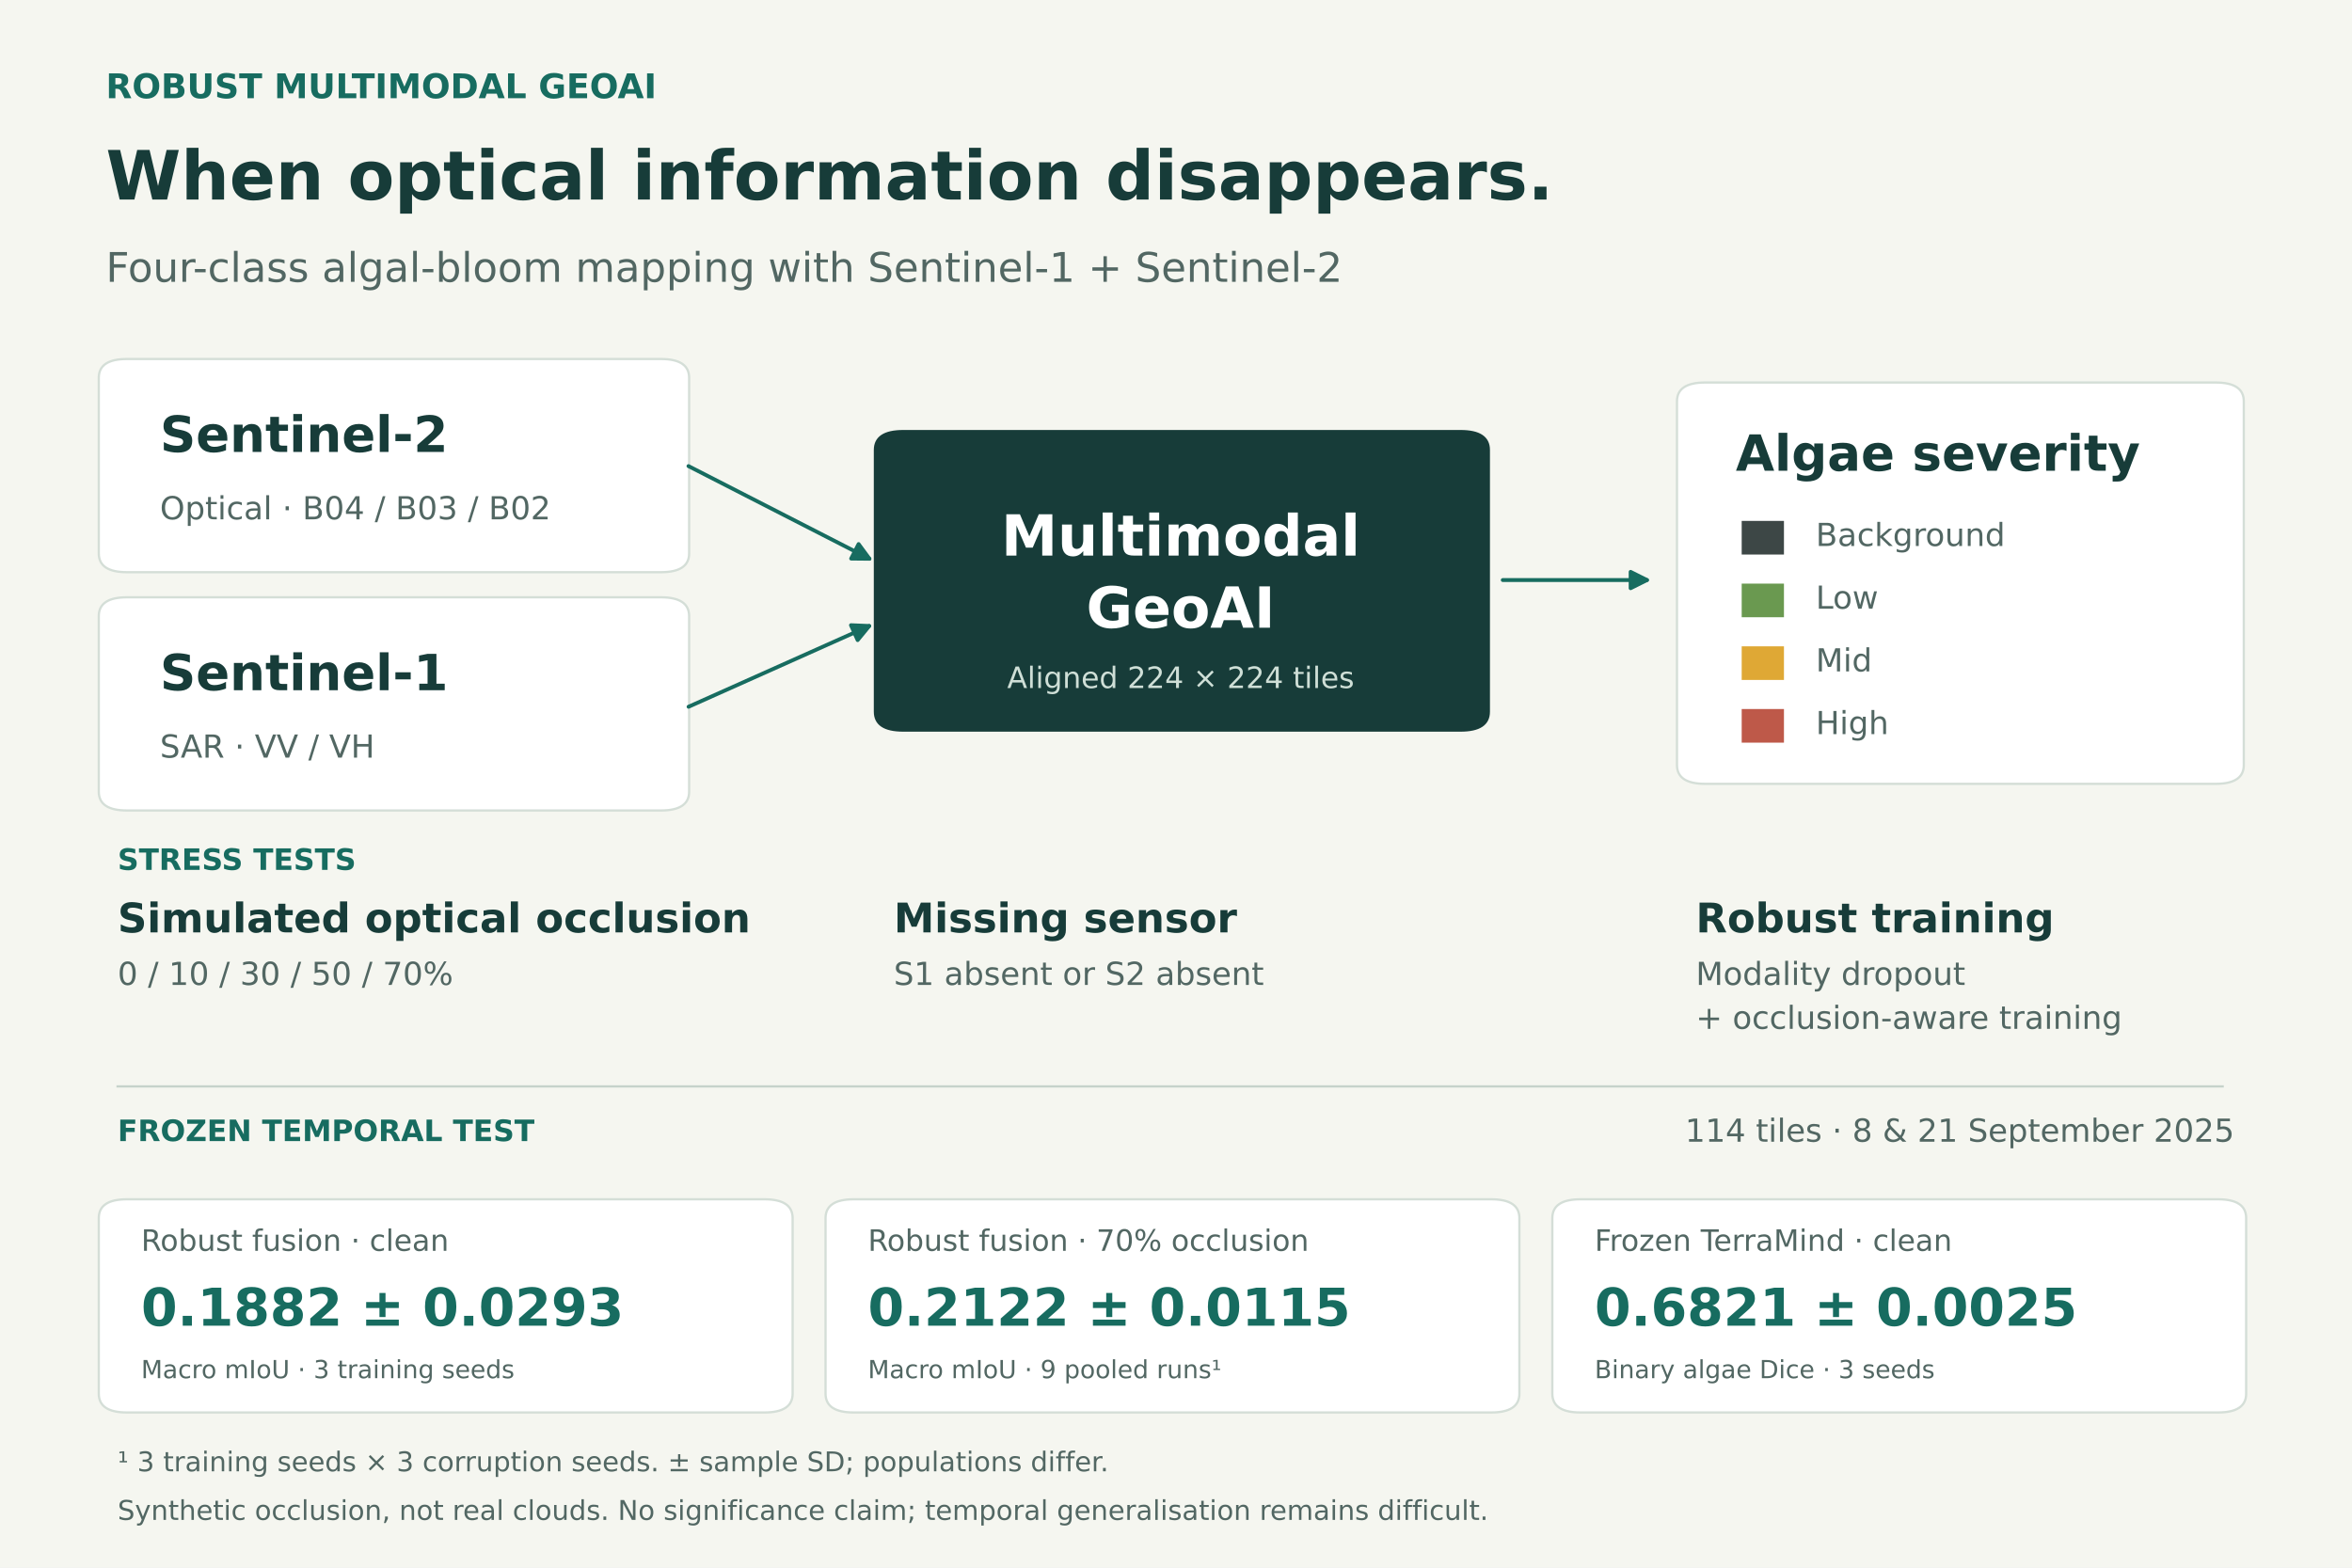
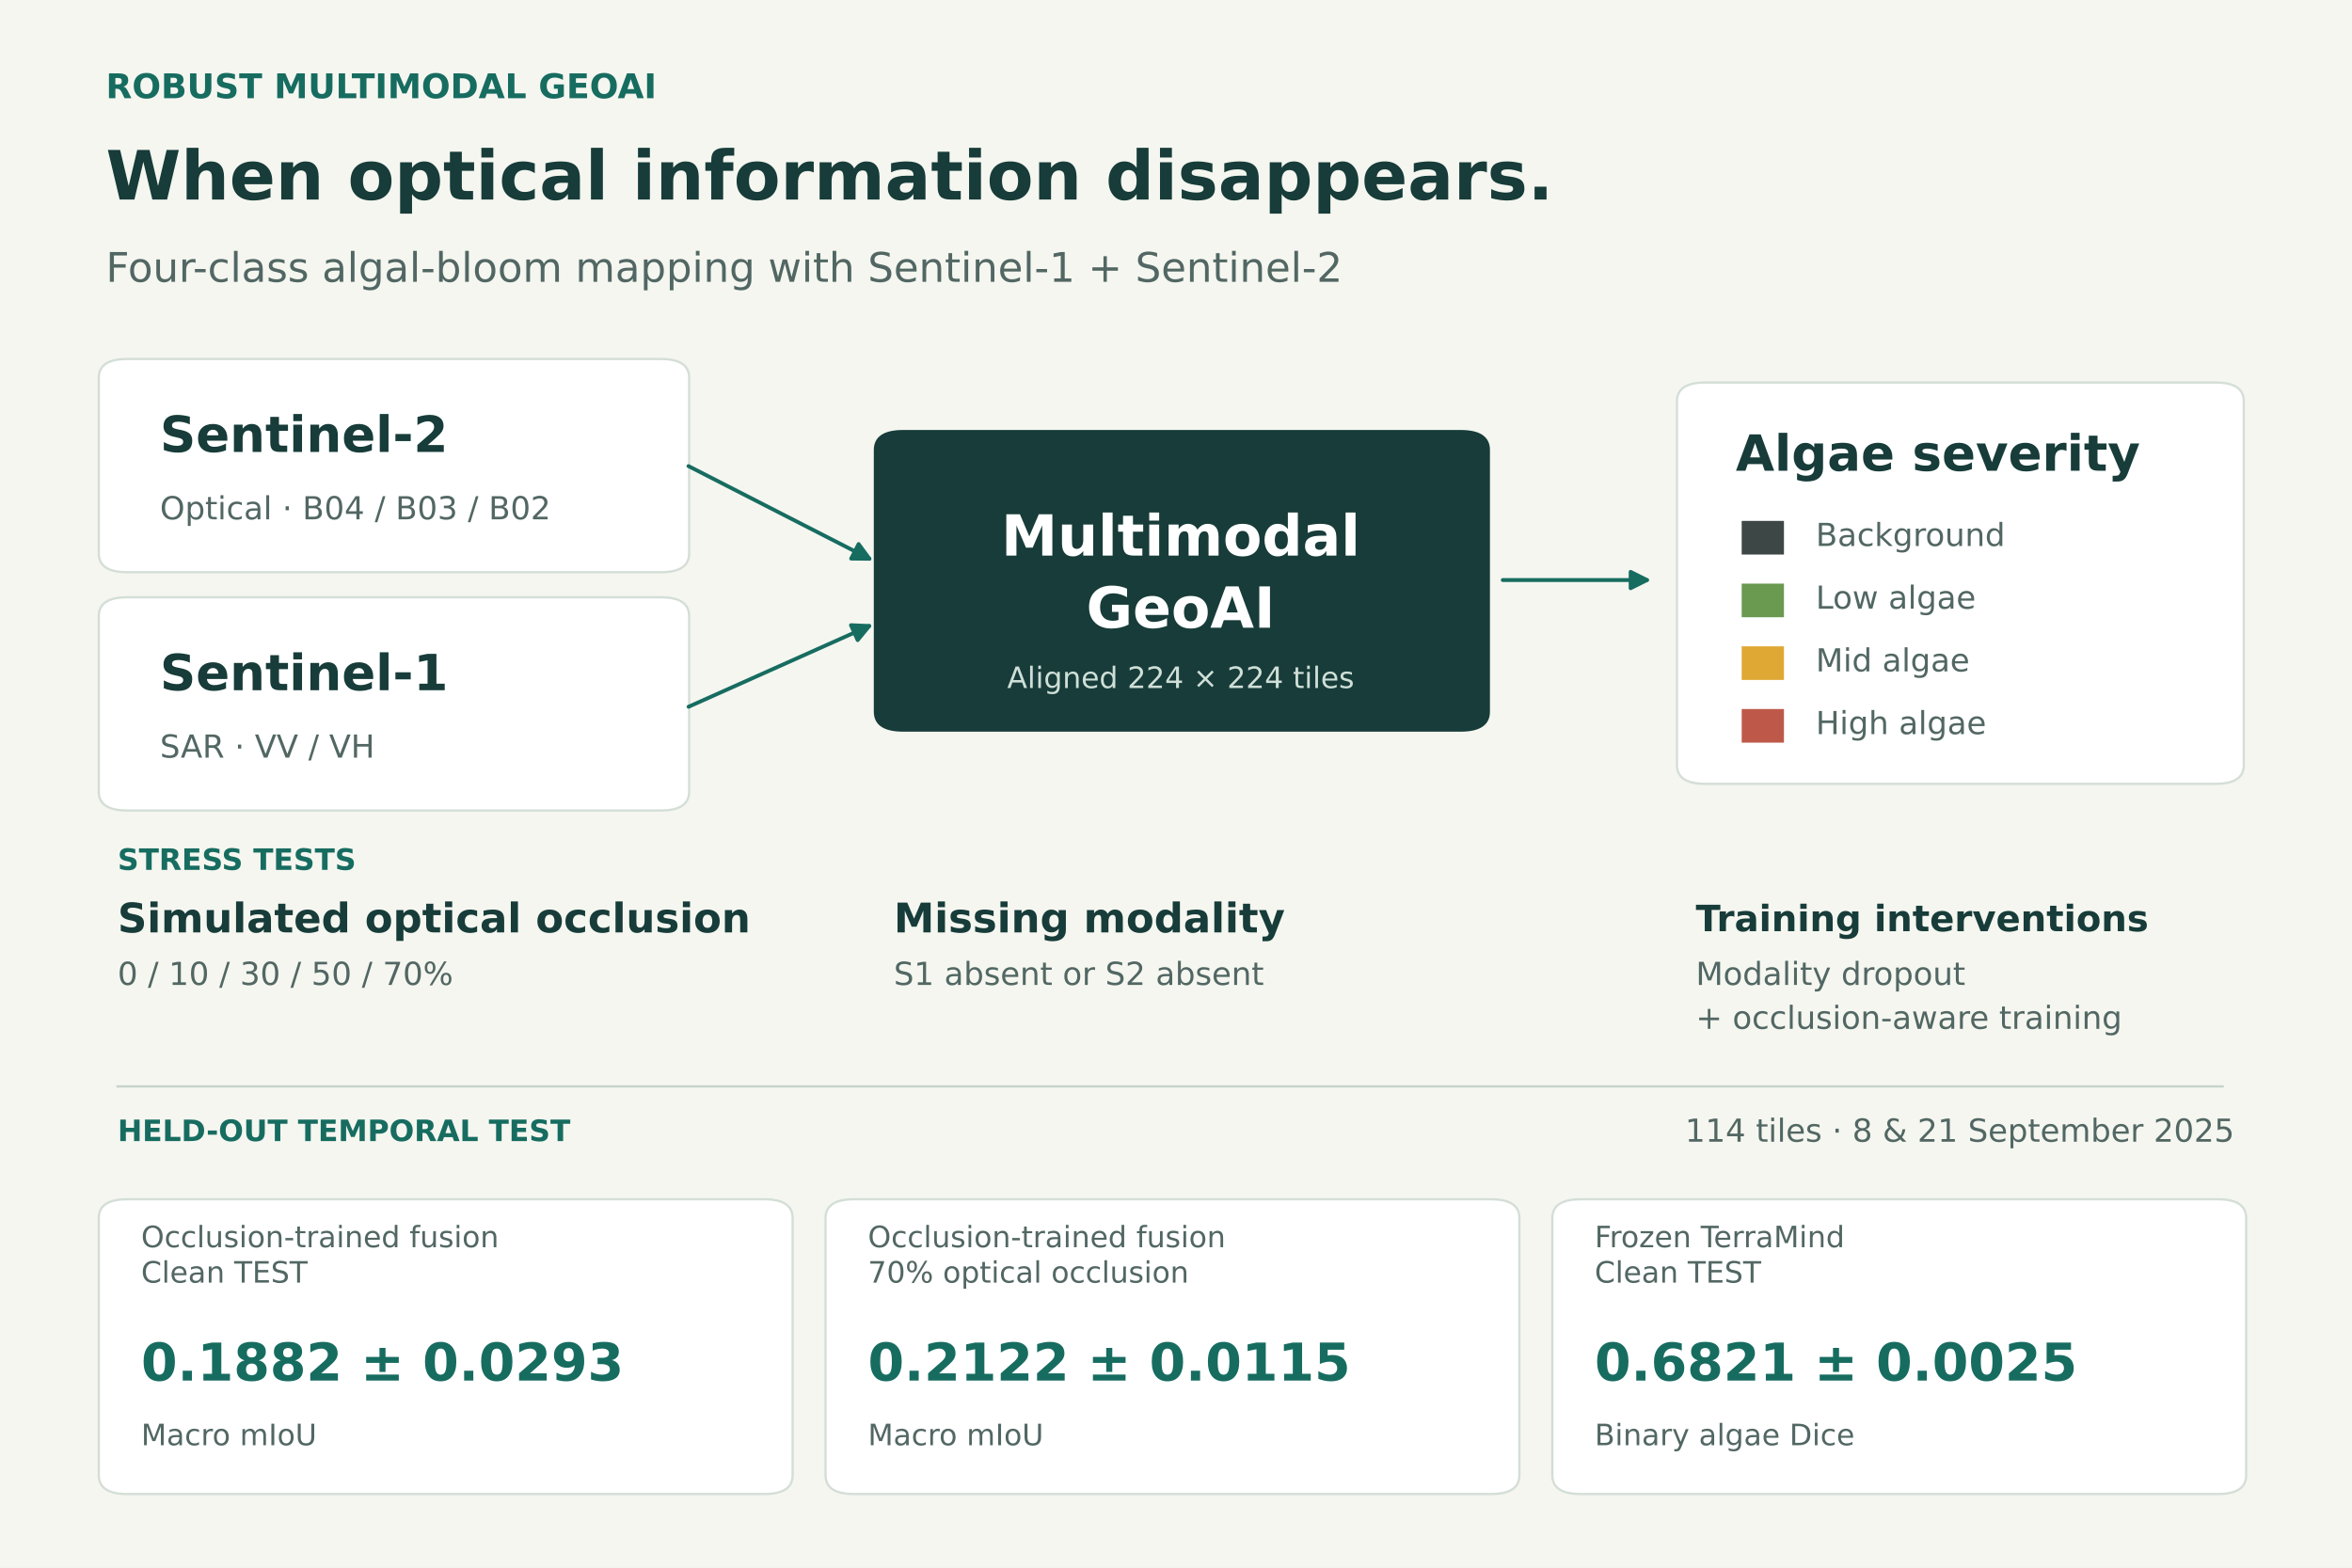
<svg xmlns="http://www.w3.org/2000/svg" width="1036.8pt" height="691.2pt" viewBox="0 0 1036.8 691.2" version="1.1">
  <defs>
    <style type="text/css">*{stroke-linejoin: round; stroke-linecap: butt}</style>
  </defs>
  <g id="figure_1">
    <g id="patch_1">
-       <path d="M 0 691.2  L 1036.8 691.2  L 1036.8 0  L 0 0  z " style="fill: #f5f6f0" />
+       <path d="M 0 691.2 L 1036.8 691.2 L 1036.8 0 L 0 0 z " style="fill: #f5f6f0" />
    </g>
    <g id="axes_1">
      <g id="patch_2">
-         <path d="M 55.987 252.288  L 291.341 252.288  Q 303.782 252.288 303.782 243.994  L 303.782 166.579  Q 303.782 158.285 291.341 158.285  L 55.987 158.285  Q 43.546 158.285 43.546 166.579  L 43.546 243.994  Q 43.546 252.288 55.987 252.288  z " clip-path="url(#p4d3ad0c61b)" style="fill: #ffffff; stroke: #d4ded7; stroke-linejoin: miter" />
+         <path d="M 55.987 252.288 L 291.341 252.288 Q 303.782 252.288 303.782 243.994 L 303.782 166.579 Q 303.782 158.285 291.341 158.285 L 55.987 158.285 Q 43.546 158.285 43.546 166.579 L 43.546 243.994 Q 43.546 252.288 55.987 252.288 z " clip-path="url(#p4d3ad0c61b)" style="fill: #ffffff; stroke: #d4ded7; stroke-linejoin: miter" />
      </g>
      <g id="patch_3">
-         <path d="M 55.987 357.35  L 291.341 357.35  Q 303.782 357.35 303.782 349.056  L 303.782 271.642  Q 303.782 263.347 291.341 263.347  L 55.987 263.347  Q 43.546 263.347 43.546 271.642  L 43.546 349.056  Q 43.546 357.35 55.987 357.35  z " clip-path="url(#p4d3ad0c61b)" style="fill: #ffffff; stroke: #d4ded7; stroke-linejoin: miter" />
+         <path d="M 55.987 357.35 L 291.341 357.35 Q 303.782 357.35 303.782 349.056 L 303.782 271.642 Q 303.782 263.347 291.341 263.347 L 55.987 263.347 Q 43.546 263.347 43.546 271.642 L 43.546 349.056 Q 43.546 357.35 55.987 357.35 z " clip-path="url(#p4d3ad0c61b)" style="fill: #ffffff; stroke: #d4ded7; stroke-linejoin: miter" />
      </g>
      <g id="patch_4">
-         <path d="M 398.131 322.099  L 643.853 322.099  Q 656.294 322.099 656.294 313.805  L 656.294 198.374  Q 656.294 190.08 643.853 190.08  L 398.131 190.08  Q 385.69 190.08 385.69 198.374  L 385.69 313.805  Q 385.69 322.099 398.131 322.099  z " clip-path="url(#p4d3ad0c61b)" style="fill: #173c39; stroke: #173c39; stroke-linejoin: miter" />
+         <path d="M 398.131 322.099 L 643.853 322.099 Q 656.294 322.099 656.294 313.805 L 656.294 198.374 Q 656.294 190.08 643.853 190.08 L 398.131 190.08 Q 385.69 190.08 385.69 198.374 L 385.69 313.805 Q 385.69 322.099 398.131 322.099 z " clip-path="url(#p4d3ad0c61b)" style="fill: #173c39; stroke: #173c39; stroke-linejoin: miter" />
      </g>
      <g id="patch_5">
-         <path d="M 303.491 205.508  Q 344.219 226.368 383.254 246.362  " clip-path="url(#p4d3ad0c61b)" style="fill: none; stroke: #176c60; stroke-width: 1.7; stroke-linecap: round" />
-         <path d="M 378.487 239.876  L 383.254 246.362  L 375.205 246.284  z " clip-path="url(#p4d3ad0c61b)" style="fill: #176c60; stroke: #176c60; stroke-width: 1.7; stroke-linecap: round" />
+         <path d="M 303.491 205.508 Q 344.219 226.368 383.254 246.362 " clip-path="url(#p4d3ad0c61b)" style="fill: none; stroke: #176c60; stroke-width: 1.7; stroke-linecap: round" />
+         <path d="M 378.487 239.876 L 383.254 246.362 L 375.205 246.284 z " clip-path="url(#p4d3ad0c61b)" style="fill: #176c60; stroke: #176c60; stroke-width: 1.7; stroke-linecap: round" />
      </g>
      <g id="patch_6">
-         <path d="M 303.533 311.607  Q 344.217 293.415 383.166 275.999  " clip-path="url(#p4d3ad0c61b)" style="fill: none; stroke: #176c60; stroke-width: 1.7; stroke-linecap: round" />
-         <path d="M 375.124 275.651  L 383.166 275.999  L 378.063 282.224  z " clip-path="url(#p4d3ad0c61b)" style="fill: #176c60; stroke: #176c60; stroke-width: 1.7; stroke-linecap: round" />
+         <path d="M 303.533 311.607 Q 344.217 293.415 383.166 275.999 " clip-path="url(#p4d3ad0c61b)" style="fill: none; stroke: #176c60; stroke-width: 1.7; stroke-linecap: round" />
+         <path d="M 375.124 275.651 L 383.166 275.999 L 378.063 282.224 z " clip-path="url(#p4d3ad0c61b)" style="fill: #176c60; stroke: #176c60; stroke-width: 1.7; stroke-linecap: round" />
      </g>
      <g id="patch_7">
-         <path d="M 662.439 255.744  Q 695.174 255.744 726.009 255.744  " clip-path="url(#p4d3ad0c61b)" style="fill: none; stroke: #176c60; stroke-width: 1.7; stroke-linecap: round" />
-         <path d="M 718.809 252.144  L 726.009 255.744  L 718.809 259.344  z " clip-path="url(#p4d3ad0c61b)" style="fill: #176c60; stroke: #176c60; stroke-width: 1.7; stroke-linecap: round" />
+         <path d="M 662.439 255.744 Q 695.174 255.744 726.009 255.744 " clip-path="url(#p4d3ad0c61b)" style="fill: none; stroke: #176c60; stroke-width: 1.7; stroke-linecap: round" />
+         <path d="M 718.809 252.144 L 726.009 255.744 L 718.809 259.344 z " clip-path="url(#p4d3ad0c61b)" style="fill: #176c60; stroke: #176c60; stroke-width: 1.7; stroke-linecap: round" />
      </g>
      <g id="patch_8">
-         <path d="M 751.68 345.6  L 976.666 345.6  Q 989.107 345.6 989.107 337.306  L 989.107 176.947  Q 989.107 168.653 976.666 168.653  L 751.68 168.653  Q 739.238 168.653 739.238 176.947  L 739.238 337.306  Q 739.238 345.6 751.68 345.6  z " clip-path="url(#p4d3ad0c61b)" style="fill: #ffffff; stroke: #d4ded7; stroke-linejoin: miter" />
+         <path d="M 751.68 345.6 L 976.666 345.6 Q 989.107 345.6 989.107 337.306 L 989.107 176.947 Q 989.107 168.653 976.666 168.653 L 751.68 168.653 Q 739.238 168.653 739.238 176.947 L 739.238 337.306 Q 739.238 345.6 751.68 345.6 z " clip-path="url(#p4d3ad0c61b)" style="fill: #ffffff; stroke: #d4ded7; stroke-linejoin: miter" />
      </g>
      <g id="patch_9">
-         <path d="M 768.269 243.994  L 785.894 243.994  L 785.894 230.17  L 768.269 230.17  z " clip-path="url(#p4d3ad0c61b)" style="fill: #3d4746; stroke: #3d4746; stroke-linejoin: miter" />
+         <path d="M 768.269 243.994 L 785.894 243.994 L 785.894 230.17 L 768.269 230.17 z " clip-path="url(#p4d3ad0c61b)" style="fill: #3d4746; stroke: #3d4746; stroke-linejoin: miter" />
      </g>
      <g id="patch_10">
-         <path d="M 768.269 271.642  L 785.894 271.642  L 785.894 257.818  L 768.269 257.818  z " clip-path="url(#p4d3ad0c61b)" style="fill: #6a9950; stroke: #6a9950; stroke-linejoin: miter" />
+         <path d="M 768.269 271.642 L 785.894 271.642 L 785.894 257.818 L 768.269 257.818 z " clip-path="url(#p4d3ad0c61b)" style="fill: #6a9950; stroke: #6a9950; stroke-linejoin: miter" />
      </g>
      <g id="patch_11">
-         <path d="M 768.269 299.29  L 785.894 299.29  L 785.894 285.466  L 768.269 285.466  z " clip-path="url(#p4d3ad0c61b)" style="fill: #dfa835; stroke: #dfa835; stroke-linejoin: miter" />
+         <path d="M 768.269 299.29 L 785.894 299.29 L 785.894 285.466 L 768.269 285.466 z " clip-path="url(#p4d3ad0c61b)" style="fill: #dfa835; stroke: #dfa835; stroke-linejoin: miter" />
      </g>
      <g id="patch_12">
-         <path d="M 768.269 326.938  L 785.894 326.938  L 785.894 313.114  L 768.269 313.114  z " clip-path="url(#p4d3ad0c61b)" style="fill: #be5949; stroke: #be5949; stroke-linejoin: miter" />
+         <path d="M 768.269 326.938 L 785.894 326.938 L 785.894 313.114 L 768.269 313.114 z " clip-path="url(#p4d3ad0c61b)" style="fill: #be5949; stroke: #be5949; stroke-linejoin: miter" />
      </g>
      <g id="patch_13">
-         <path d="M 55.987 622.771  L 336.96 622.771  Q 349.402 622.771 349.402 614.477  L 349.402 537.062  Q 349.402 528.768 336.96 528.768  L 55.987 528.768  Q 43.546 528.768 43.546 537.062  L 43.546 614.477  Q 43.546 622.771 55.987 622.771  z " clip-path="url(#p4d3ad0c61b)" style="fill: #ffffff; stroke: #d4ded7; stroke-linejoin: miter" />
+         <path d="M 55.987 658.714 L 336.96 658.714 Q 349.402 658.714 349.402 650.419 L 349.402 537.062 Q 349.402 528.768 336.96 528.768 L 55.987 528.768 Q 43.546 528.768 43.546 537.062 L 43.546 650.419 Q 43.546 658.714 55.987 658.714 z " clip-path="url(#p4d3ad0c61b)" style="fill: #ffffff; stroke: #d4ded7; stroke-linejoin: miter" />
      </g>
      <g id="patch_14">
-         <path d="M 376.358 622.771  L 657.331 622.771  Q 669.773 622.771 669.773 614.477  L 669.773 537.062  Q 669.773 528.768 657.331 528.768  L 376.358 528.768  Q 363.917 528.768 363.917 537.062  L 363.917 614.477  Q 363.917 622.771 376.358 622.771  z " clip-path="url(#p4d3ad0c61b)" style="fill: #ffffff; stroke: #d4ded7; stroke-linejoin: miter" />
+         <path d="M 376.358 658.714 L 657.331 658.714 Q 669.773 658.714 669.773 650.419 L 669.773 537.062 Q 669.773 528.768 657.331 528.768 L 376.358 528.768 Q 363.917 528.768 363.917 537.062 L 363.917 650.419 Q 363.917 658.714 376.358 658.714 z " clip-path="url(#p4d3ad0c61b)" style="fill: #ffffff; stroke: #d4ded7; stroke-linejoin: miter" />
      </g>
      <g id="patch_15">
-         <path d="M 696.73 622.771  L 977.702 622.771  Q 990.144 622.771 990.144 614.477  L 990.144 537.062  Q 990.144 528.768 977.702 528.768  L 696.73 528.768  Q 684.288 528.768 684.288 537.062  L 684.288 614.477  Q 684.288 622.771 696.73 622.771  z " clip-path="url(#p4d3ad0c61b)" style="fill: #ffffff; stroke: #d4ded7; stroke-linejoin: miter" />
+         <path d="M 696.73 658.714 L 977.702 658.714 Q 990.144 658.714 990.144 650.419 L 990.144 537.062 Q 990.144 528.768 977.702 528.768 L 696.73 528.768 Q 684.288 528.768 684.288 537.062 L 684.288 650.419 Q 684.288 658.714 696.73 658.714 z " clip-path="url(#p4d3ad0c61b)" style="fill: #ffffff; stroke: #d4ded7; stroke-linejoin: miter" />
      </g>
      <g id="line2d_1">
-         <path d="M 51.84 479.002  L 979.776 479.002  " clip-path="url(#p4d3ad0c61b)" style="fill: none; stroke: #c6d3cb; stroke-linecap: square" />
+         <path d="M 51.84 479.002 L 979.776 479.002 " clip-path="url(#p4d3ad0c61b)" style="fill: none; stroke: #c6d3cb; stroke-linecap: square" />
      </g>
      <g id="text_1">
-         <text style="font-weight: 700; font-size: 15px; font-family: 'DejaVu Sans'; text-anchor: start; fill: #176c60" x="46.656" y="43.295" transform="rotate(-0 46.656 43.29488)">ROBUST MULTIMODAL GEOAI</text>
+         <text style="font-weight: 700; font-size: 15px; font-family: 'DejaVu Sans', Arial, sans-serif; text-anchor: start; fill: #176c60" x="46.656" y="43.295" transform="rotate(-0 46.656 43.29488)">ROBUST MULTIMODAL GEOAI</text>
      </g>
      <g id="text_2">
-         <text style="font-weight: 700; font-size: 30px; font-family: 'DejaVu Sans'; text-anchor: start; fill: #173c39" x="46.656" y="87.973" transform="rotate(-0 46.656 87.97334)">When optical information disappears.</text>
+         <text style="font-weight: 700; font-size: 30px; font-family: 'DejaVu Sans', Arial, sans-serif; text-anchor: start; fill: #173c39" x="46.656" y="87.973" transform="rotate(-0 46.656 87.97334)">When optical information disappears.</text>
      </g>
      <g id="text_3">
-         <text style="font-size: 18px; font-family: 'DejaVu Sans'; text-anchor: start; fill: #526763" x="46.656" y="124.254" transform="rotate(-0 46.656 124.2541)">Four-class algal-bloom mapping with Sentinel-1 + Sentinel-2</text>
+         <text style="font-size: 18px; font-family: 'DejaVu Sans', Arial, sans-serif; text-anchor: start; fill: #526763" x="46.656" y="124.254" transform="rotate(-0 46.656 124.2541)">Four-class algal-bloom mapping with Sentinel-1 + Sentinel-2</text>
      </g>
      <g id="text_4">
-         <text style="font-weight: 700; font-size: 22px; font-family: 'DejaVu Sans'; text-anchor: start; fill: #173c39" x="70.502" y="199.252" transform="rotate(-0 70.5024 199.2517)">Sentinel-2</text>
+         <text style="font-weight: 700; font-size: 22px; font-family: 'DejaVu Sans', Arial, sans-serif; text-anchor: start; fill: #173c39" x="70.502" y="199.252" transform="rotate(-0 70.5024 199.2517)">Sentinel-2</text>
      </g>
      <g id="text_5">
-         <text style="font-size: 14px; font-family: 'DejaVu Sans'; text-anchor: start; fill: #526763" x="70.502" y="228.968" transform="rotate(-0 70.5024 228.9685)">Optical · B04 / B03 / B02</text>
+         <text style="font-size: 14px; font-family: 'DejaVu Sans', Arial, sans-serif; text-anchor: start; fill: #526763" x="70.502" y="228.968" transform="rotate(-0 70.5024 228.9685)">Optical · B04 / B03 / B02</text>
      </g>
      <g id="text_6">
-         <text style="font-weight: 700; font-size: 22px; font-family: 'DejaVu Sans'; text-anchor: start; fill: #173c39" x="70.502" y="304.314" transform="rotate(-0 70.5024 304.3141)">Sentinel-1</text>
+         <text style="font-weight: 700; font-size: 22px; font-family: 'DejaVu Sans', Arial, sans-serif; text-anchor: start; fill: #173c39" x="70.502" y="304.314" transform="rotate(-0 70.5024 304.3141)">Sentinel-1</text>
      </g>
      <g id="text_7">
-         <text style="font-size: 14px; font-family: 'DejaVu Sans'; text-anchor: start; fill: #526763" x="70.502" y="334.03" transform="rotate(-0 70.5024 334.0303)">SAR · VV / VH</text>
+         <text style="font-size: 14px; font-family: 'DejaVu Sans', Arial, sans-serif; text-anchor: start; fill: #526763" x="70.502" y="334.03" transform="rotate(-0 70.5024 334.0303)">SAR · VV / VH</text>
      </g>
      <g id="text_8">
-         <text style="font-weight: 700; font-size: 25px; font-family: 'DejaVu Sans'; text-anchor: middle; fill: #ffffff" x="520.474" y="244.959" transform="rotate(-0 520.4736 244.9591)">Multimodal</text>
+         <text style="font-weight: 700; font-size: 25px; font-family: 'DejaVu Sans', Arial, sans-serif; text-anchor: middle; fill: #ffffff" x="520.474" y="244.959" transform="rotate(-0 520.4736 244.9591)">Multimodal</text>
      </g>
      <g id="text_9">
-         <text style="font-weight: 700; font-size: 25px; font-family: 'DejaVu Sans'; text-anchor: middle; fill: #ffffff" x="520.474" y="276.753" transform="rotate(-0 520.4736 276.7533)">GeoAI</text>
+         <text style="font-weight: 700; font-size: 25px; font-family: 'DejaVu Sans', Arial, sans-serif; text-anchor: middle; fill: #ffffff" x="520.474" y="276.753" transform="rotate(-0 520.4736 276.7533)">GeoAI</text>
      </g>
      <g id="text_10">
-         <text style="font-size: 13px; font-family: 'DejaVu Sans'; text-anchor: middle; fill: #cfdfd7" x="520.474" y="303.358" transform="rotate(-0 520.4736 303.3583)">Aligned 224 × 224 tiles</text>
+         <text style="font-size: 13px; font-family: 'DejaVu Sans', Arial, sans-serif; text-anchor: middle; fill: #cfdfd7" x="520.474" y="303.358" transform="rotate(-0 520.4736 303.3583)">Aligned 224 × 224 tiles</text>
      </g>
      <g id="text_11">
-         <text style="font-weight: 700; font-size: 22px; font-family: 'DejaVu Sans'; text-anchor: start; fill: #173c39" x="765.158" y="207.546" transform="rotate(-0 765.1584 207.5461)">Algae severity</text>
+         <text style="font-weight: 700; font-size: 22px; font-family: 'DejaVu Sans', Arial, sans-serif; text-anchor: start; fill: #173c39" x="765.158" y="207.546" transform="rotate(-0 765.1584 207.5461)">Algae severity</text>
      </g>
      <g id="text_12">
-         <text style="font-size: 14px; font-family: 'DejaVu Sans'; text-anchor: start; fill: #526763" x="800.41" y="240.719" transform="rotate(-0 800.4096 240.7189)">Background</text>
+         <text style="font-size: 14px; font-family: 'DejaVu Sans', Arial, sans-serif; text-anchor: start; fill: #526763" x="800.41" y="240.719" transform="rotate(-0 800.4096 240.7189)">Background</text>
      </g>
      <g id="text_13">
-         <text style="font-size: 14px; font-family: 'DejaVu Sans'; text-anchor: start; fill: #526763" x="800.41" y="268.366" transform="rotate(-0 800.4096 268.3663)">Low</text>
+         <text style="font-size: 14px; font-family: 'DejaVu Sans', Arial, sans-serif; text-anchor: start; fill: #526763" x="800.41" y="268.367" transform="rotate(-0 800.4096 268.3669)">Low algae</text>
      </g>
      <g id="text_14">
-         <text style="font-size: 14px; font-family: 'DejaVu Sans'; text-anchor: start; fill: #526763" x="800.41" y="296.015" transform="rotate(-0 800.4096 296.0149)">Mid</text>
+         <text style="font-size: 14px; font-family: 'DejaVu Sans', Arial, sans-serif; text-anchor: start; fill: #526763" x="800.41" y="296.015" transform="rotate(-0 800.4096 296.0149)">Mid algae</text>
      </g>
      <g id="text_15">
-         <text style="font-size: 14px; font-family: 'DejaVu Sans'; text-anchor: start; fill: #526763" x="800.41" y="323.663" transform="rotate(-0 800.4096 323.6629)">High</text>
+         <text style="font-size: 14px; font-family: 'DejaVu Sans', Arial, sans-serif; text-anchor: start; fill: #526763" x="800.41" y="323.663" transform="rotate(-0 800.4096 323.6629)">High algae</text>
      </g>
      <g id="text_16">
-         <text style="font-weight: 700; font-size: 13px; font-family: 'DejaVu Sans'; text-anchor: start; fill: #176c60" x="51.84" y="383.537" transform="rotate(-0 51.84 383.537)">STRESS TESTS</text>
+         <text style="font-weight: 700; font-size: 13px; font-family: 'DejaVu Sans', Arial, sans-serif; text-anchor: start; fill: #176c60" x="51.84" y="383.537" transform="rotate(-0 51.84 383.537)">STRESS TESTS</text>
      </g>
      <g id="text_17">
-         <text style="font-weight: 700; font-size: 18px; font-family: 'DejaVu Sans'; text-anchor: start; fill: #173c39" x="51.84" y="411.102" transform="rotate(-0 51.84 411.1021)">Simulated optical occlusion</text>
+         <text style="font-weight: 700; font-size: 18px; font-family: 'DejaVu Sans', Arial, sans-serif; text-anchor: start; fill: #173c39" x="51.84" y="411.102" transform="rotate(-0 51.84 411.1021)">Simulated optical occlusion</text>
      </g>
      <g id="text_18">
-         <text style="font-size: 14px; font-family: 'DejaVu Sans'; text-anchor: start; fill: #526763" x="51.84" y="434.254" transform="rotate(-0 51.84 434.2543)">0 / 10 / 30 / 50 / 70%</text>
+         <text style="font-size: 14px; font-family: 'DejaVu Sans', Arial, sans-serif; text-anchor: start; fill: #526763" x="51.84" y="434.254" transform="rotate(-0 51.84 434.2543)">0 / 10 / 30 / 50 / 70%</text>
      </g>
      <g id="text_19">
-         <text style="font-weight: 700; font-size: 18px; font-family: 'DejaVu Sans'; text-anchor: start; fill: #173c39" x="393.984" y="411.102" transform="rotate(-0 393.984 411.1021)">Missing sensor</text>
+         <text style="font-weight: 700; font-size: 18px; font-family: 'DejaVu Sans', Arial, sans-serif; text-anchor: start; fill: #173c39" x="393.984" y="411.102" transform="rotate(-0 393.984 411.1021)">Missing modality</text>
      </g>
      <g id="text_20">
-         <text style="font-size: 14px; font-family: 'DejaVu Sans'; text-anchor: start; fill: #526763" x="393.984" y="434.255" transform="rotate(-0 393.984 434.2549)">S1 absent or S2 absent</text>
+         <text style="font-size: 14px; font-family: 'DejaVu Sans', Arial, sans-serif; text-anchor: start; fill: #526763" x="393.984" y="434.255" transform="rotate(-0 393.984 434.2549)">S1 absent or S2 absent</text>
      </g>
      <g id="text_21">
-         <text style="font-weight: 700; font-size: 18px; font-family: 'DejaVu Sans'; text-anchor: start; fill: #173c39" x="747.533" y="411.102" transform="rotate(-0 747.5328 411.1021)">Robust training</text>
+         <text style="font-weight: 700; font-size: 16px; font-family: 'DejaVu Sans', Arial, sans-serif; text-anchor: start; fill: #173c39" x="747.533" y="410.582" transform="rotate(-0 747.5328 410.5825)">Training interventions</text>
      </g>
      <g id="text_22">
-         <text style="font-size: 14px; font-family: 'DejaVu Sans'; text-anchor: start; fill: #526763" x="747.533" y="434.255" transform="rotate(-0 747.5328 434.2549)">Modality dropout</text>
+         <text style="font-size: 14px; font-family: 'DejaVu Sans', Arial, sans-serif; text-anchor: start; fill: #526763" x="747.533" y="434.255" transform="rotate(-0 747.5328 434.2549)">Modality dropout</text>
      </g>
      <g id="text_23">
-         <text style="font-size: 14px; font-family: 'DejaVu Sans'; text-anchor: start; fill: #526763" x="747.533" y="453.608" transform="rotate(-0 747.5328 453.6085)">+ occlusion-aware training</text>
+         <text style="font-size: 14px; font-family: 'DejaVu Sans', Arial, sans-serif; text-anchor: start; fill: #526763" x="747.533" y="453.608" transform="rotate(-0 747.5328 453.6085)">+ occlusion-aware training</text>
      </g>
      <g id="text_24">
-         <text style="font-weight: 700; font-size: 13px; font-family: 'DejaVu Sans'; text-anchor: start; fill: #176c60" x="51.84" y="503.115" transform="rotate(-0 51.84 503.1146)">FROZEN TEMPORAL TEST</text>
+         <text style="font-weight: 700; font-size: 13px; font-family: 'DejaVu Sans', Arial, sans-serif; text-anchor: start; fill: #176c60" x="51.84" y="503.115" transform="rotate(-0 51.84 503.1146)">HELD-OUT TEMPORAL TEST</text>
      </g>
      <g id="text_25">
-         <text style="font-size: 14px; font-family: 'DejaVu Sans'; text-anchor: end; fill: #526763" x="984.96" y="503.375" transform="rotate(-0 984.96 503.3749)">114 tiles · 8 &amp; 21 September 2025</text>
+         <text style="font-size: 14px; font-family: 'DejaVu Sans', Arial, sans-serif; text-anchor: end; fill: #526763" x="984.96" y="503.375" transform="rotate(-0 984.96 503.3749)">114 tiles · 8 &amp; 21 September 2025</text>
      </g>
      <g id="text_26">
-         <text style="font-size: 13px; font-family: 'DejaVu Sans'; text-anchor: start; fill: #526763" x="62.208" y="551.499" transform="rotate(-0 62.208 551.4991)">Robust fusion · clean</text>
+         <text style="font-size: 13px; font-family: 'DejaVu Sans', Arial, sans-serif; fill: #526763" transform="translate(62.208 549.9181)">Occlusion-trained fusion</text>
+         <text style="font-size: 13px; font-family: 'DejaVu Sans', Arial, sans-serif; fill: #526763" transform="translate(62.208 565.5216)">Clean TEST</text>
      </g>
      <g id="text_27">
-         <text style="font-weight: 700; font-size: 23px; font-family: 'DejaVu Sans'; text-anchor: start; fill: #176c60" x="62.208" y="584.509" transform="rotate(-0 62.208 584.509)">0.1882 ± 0.0293</text>
+         <text style="font-weight: 700; font-size: 23px; font-family: 'DejaVu Sans', Arial, sans-serif; text-anchor: start; fill: #176c60" x="62.208" y="608.701" transform="rotate(-0 62.208 608.701)">0.1882 ± 0.0293</text>
      </g>
      <g id="text_28">
-         <text style="font-size: 11px; font-family: 'DejaVu Sans'; text-anchor: start; fill: #526763" x="62.208" y="607.658" transform="rotate(-0 62.208 607.6579)">Macro mIoU · 3 training seeds</text>
+         <text style="font-size: 13px; font-family: 'DejaVu Sans', Arial, sans-serif; text-anchor: start; fill: #526763" x="62.208" y="637.207" transform="rotate(-0 62.208 637.2074)">Macro mIoU</text>
      </g>
      <g id="text_29">
-         <text style="font-size: 13px; font-family: 'DejaVu Sans'; text-anchor: start; fill: #526763" x="382.579" y="551.499" transform="rotate(-0 382.5792 551.4991)">Robust fusion · 70% occlusion</text>
+         <text style="font-size: 13px; font-family: 'DejaVu Sans', Arial, sans-serif; fill: #526763" transform="translate(382.5792 549.9181)">Occlusion-trained fusion</text>
+         <text style="font-size: 13px; font-family: 'DejaVu Sans', Arial, sans-serif; fill: #526763" transform="translate(382.5792 565.5216)">70% optical occlusion</text>
      </g>
      <g id="text_30">
-         <text style="font-weight: 700; font-size: 23px; font-family: 'DejaVu Sans'; text-anchor: start; fill: #176c60" x="382.579" y="584.509" transform="rotate(-0 382.5792 584.509)">0.2122 ± 0.0115</text>
+         <text style="font-weight: 700; font-size: 23px; font-family: 'DejaVu Sans', Arial, sans-serif; text-anchor: start; fill: #176c60" x="382.579" y="608.701" transform="rotate(-0 382.5792 608.701)">0.2122 ± 0.0115</text>
      </g>
      <g id="text_31">
-         <text style="font-size: 11px; font-family: 'DejaVu Sans'; text-anchor: start; fill: #526763" x="382.579" y="607.658" transform="rotate(-0 382.5792 607.6579)">Macro mIoU · 9 pooled runs¹</text>
+         <text style="font-size: 13px; font-family: 'DejaVu Sans', Arial, sans-serif; text-anchor: start; fill: #526763" x="382.579" y="637.207" transform="rotate(-0 382.5792 637.2074)">Macro mIoU</text>
      </g>
      <g id="text_32">
-         <text style="font-size: 13px; font-family: 'DejaVu Sans'; text-anchor: start; fill: #526763" x="702.95" y="551.499" transform="rotate(-0 702.9504 551.4991)">Frozen TerraMind · clean</text>
+         <text style="font-size: 13px; font-family: 'DejaVu Sans', Arial, sans-serif; fill: #526763" transform="translate(702.9504 549.9181)">Frozen TerraMind</text>
+         <text style="font-size: 13px; font-family: 'DejaVu Sans', Arial, sans-serif; fill: #526763" transform="translate(702.9504 565.5216)">Clean TEST</text>
      </g>
      <g id="text_33">
-         <text style="font-weight: 700; font-size: 23px; font-family: 'DejaVu Sans'; text-anchor: start; fill: #176c60" x="702.95" y="584.509" transform="rotate(-0 702.9504 584.509)">0.6821 ± 0.0025</text>
+         <text style="font-weight: 700; font-size: 23px; font-family: 'DejaVu Sans', Arial, sans-serif; text-anchor: start; fill: #176c60" x="702.95" y="608.701" transform="rotate(-0 702.9504 608.701)">0.6821 ± 0.0025</text>
      </g>
      <g id="text_34">
-         <text style="font-size: 11px; font-family: 'DejaVu Sans'; text-anchor: start; fill: #526763" x="702.95" y="607.658" transform="rotate(-0 702.9504 607.6579)">Binary algae Dice · 3 seeds</text>
-       </g>
-       <g id="text_35">
-         <text style="font-size: 12px; font-family: 'DejaVu Sans'; text-anchor: start; fill: #526763" x="51.84" y="648.698" transform="rotate(-0 51.84 648.6985)">¹ 3 training seeds × 3 corruption seeds. ± sample SD; populations differ.</text>
-       </g>
-       <g id="text_36">
-         <text style="font-size: 12px; font-family: 'DejaVu Sans'; text-anchor: start; fill: #526763" x="51.84" y="670.126" transform="rotate(-0 51.84 670.1257)">Synthetic occlusion, not real clouds. No significance claim; temporal generalisation remains difficult.</text>
+         <text style="font-size: 13px; font-family: 'DejaVu Sans', Arial, sans-serif; text-anchor: start; fill: #526763" x="702.95" y="637.208" transform="rotate(-0 702.9504 637.2079)">Binary algae Dice</text>
      </g>
    </g>
  </g>
  <defs>
    <clipPath id="p4d3ad0c61b">
      <rect x="0" y="0" width="1036.8" height="691.2" />
    </clipPath>
  </defs>
</svg>
